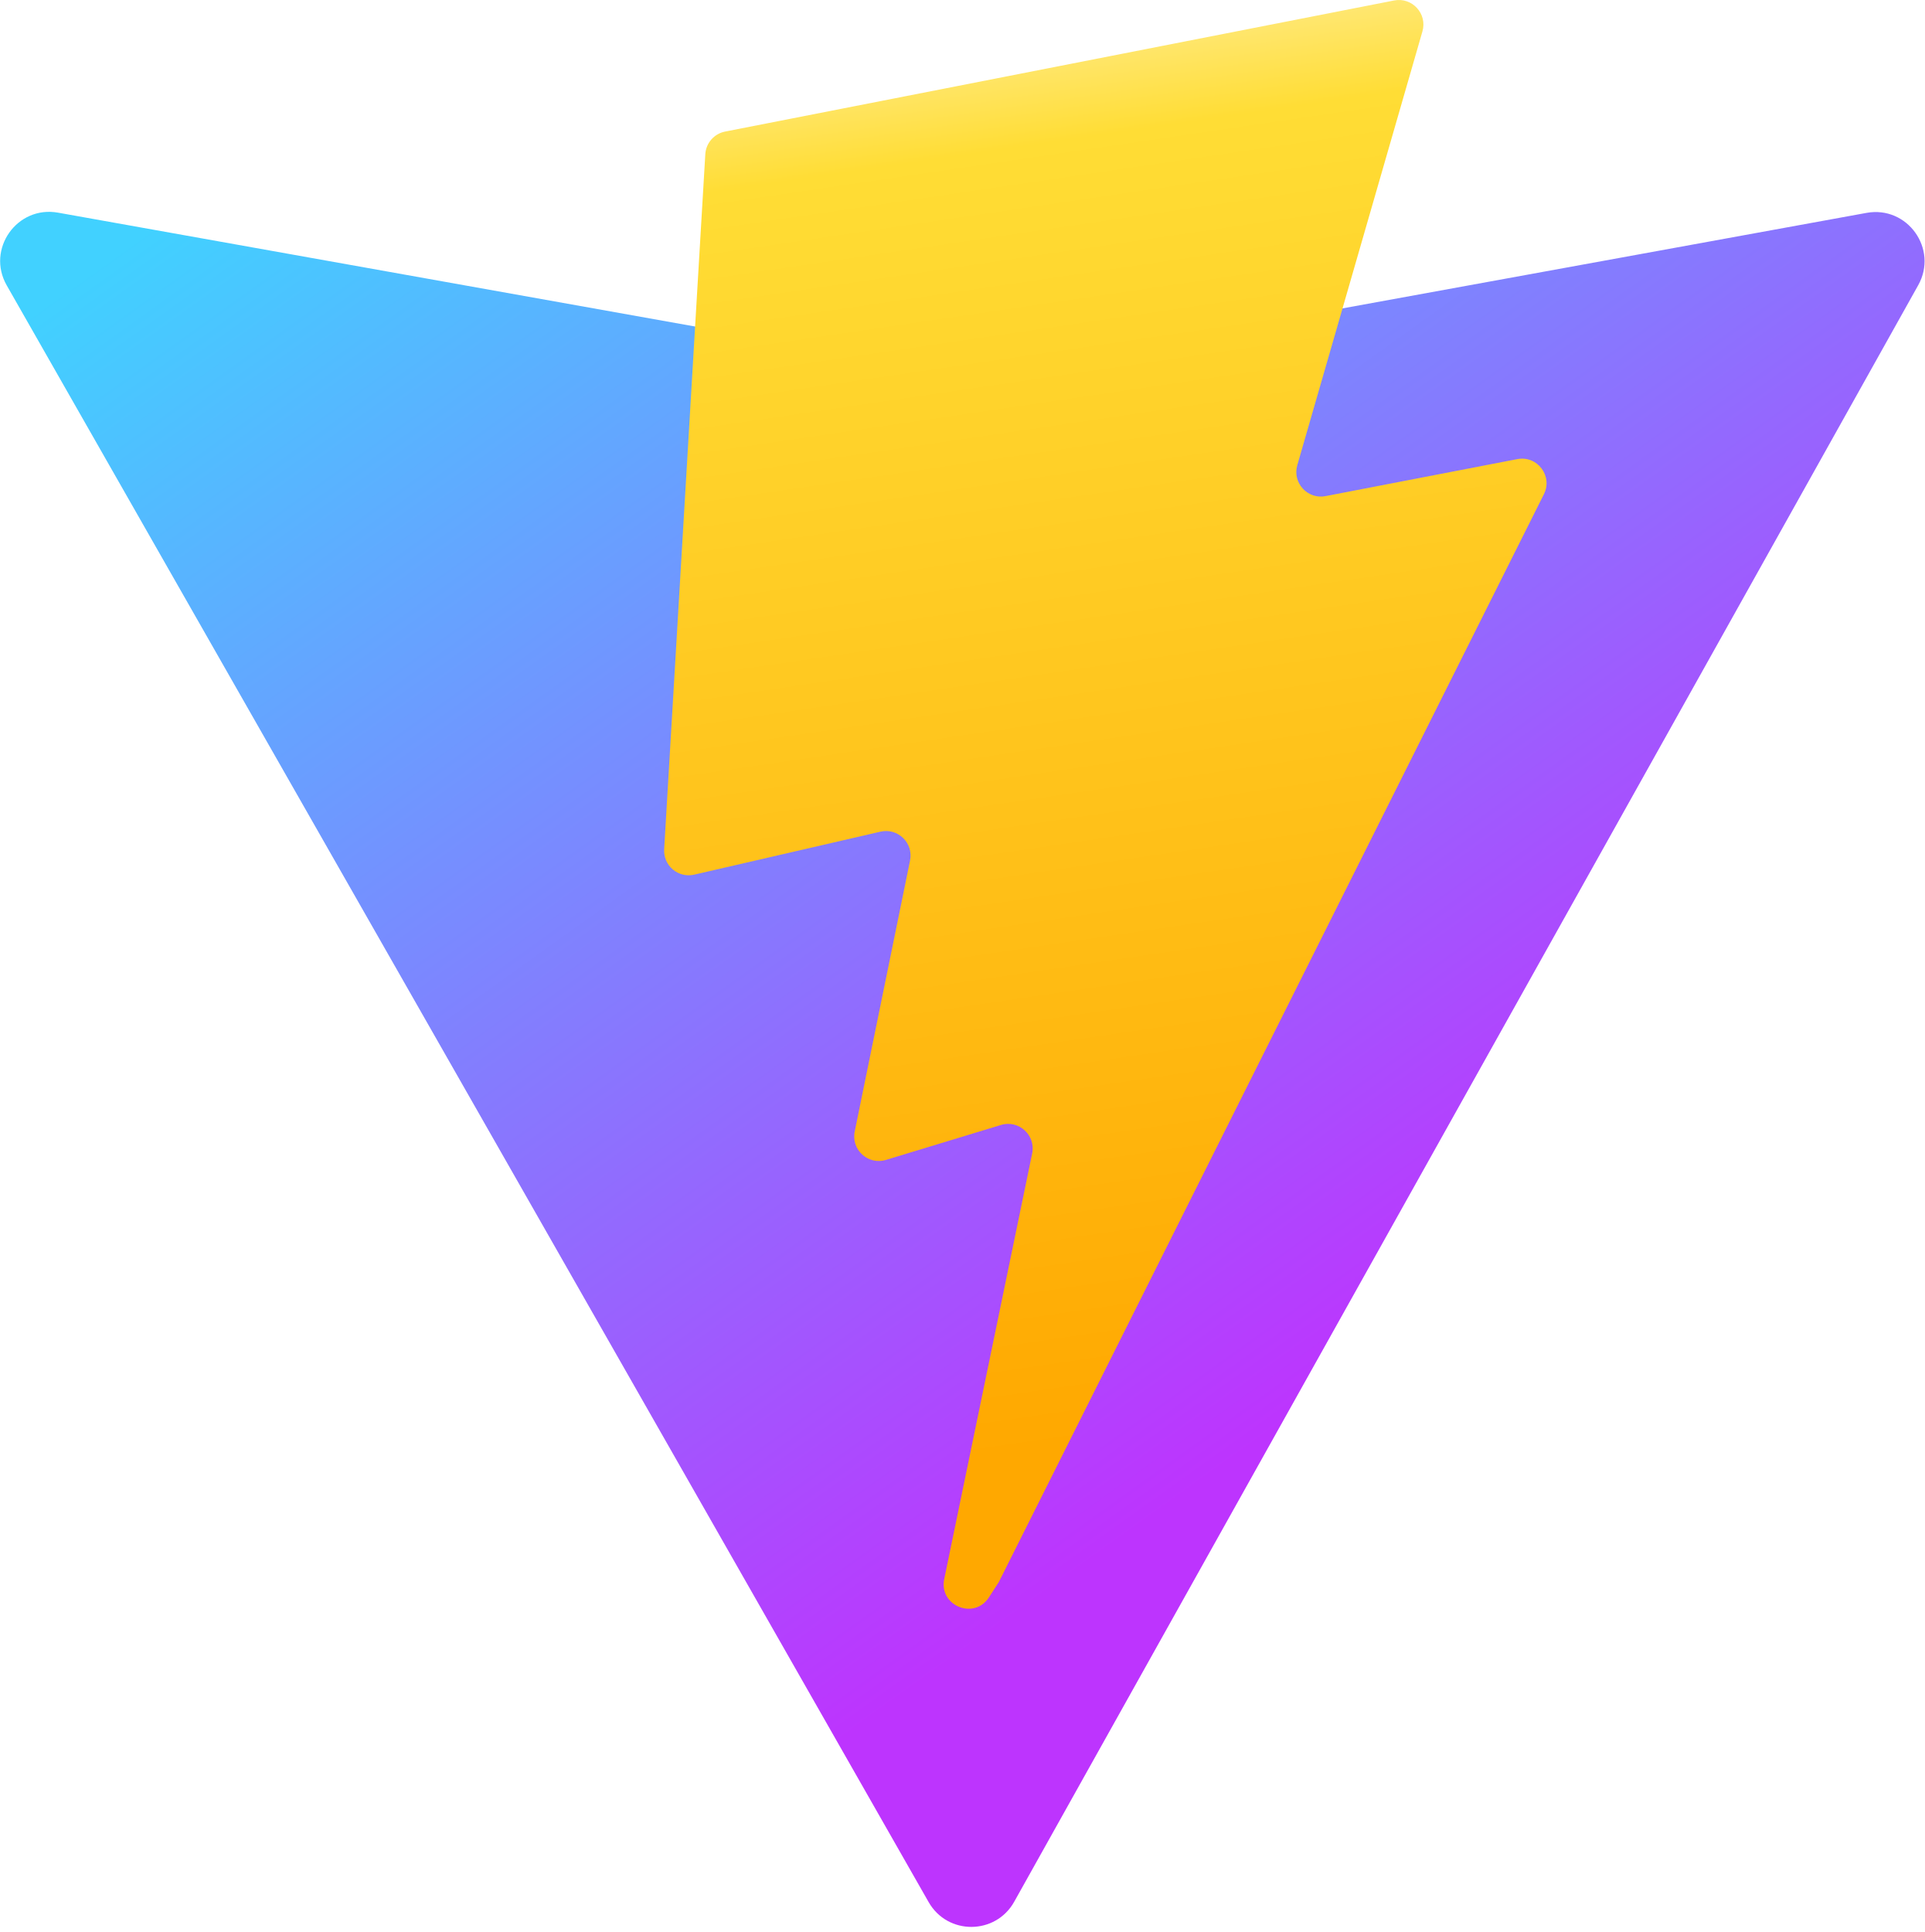
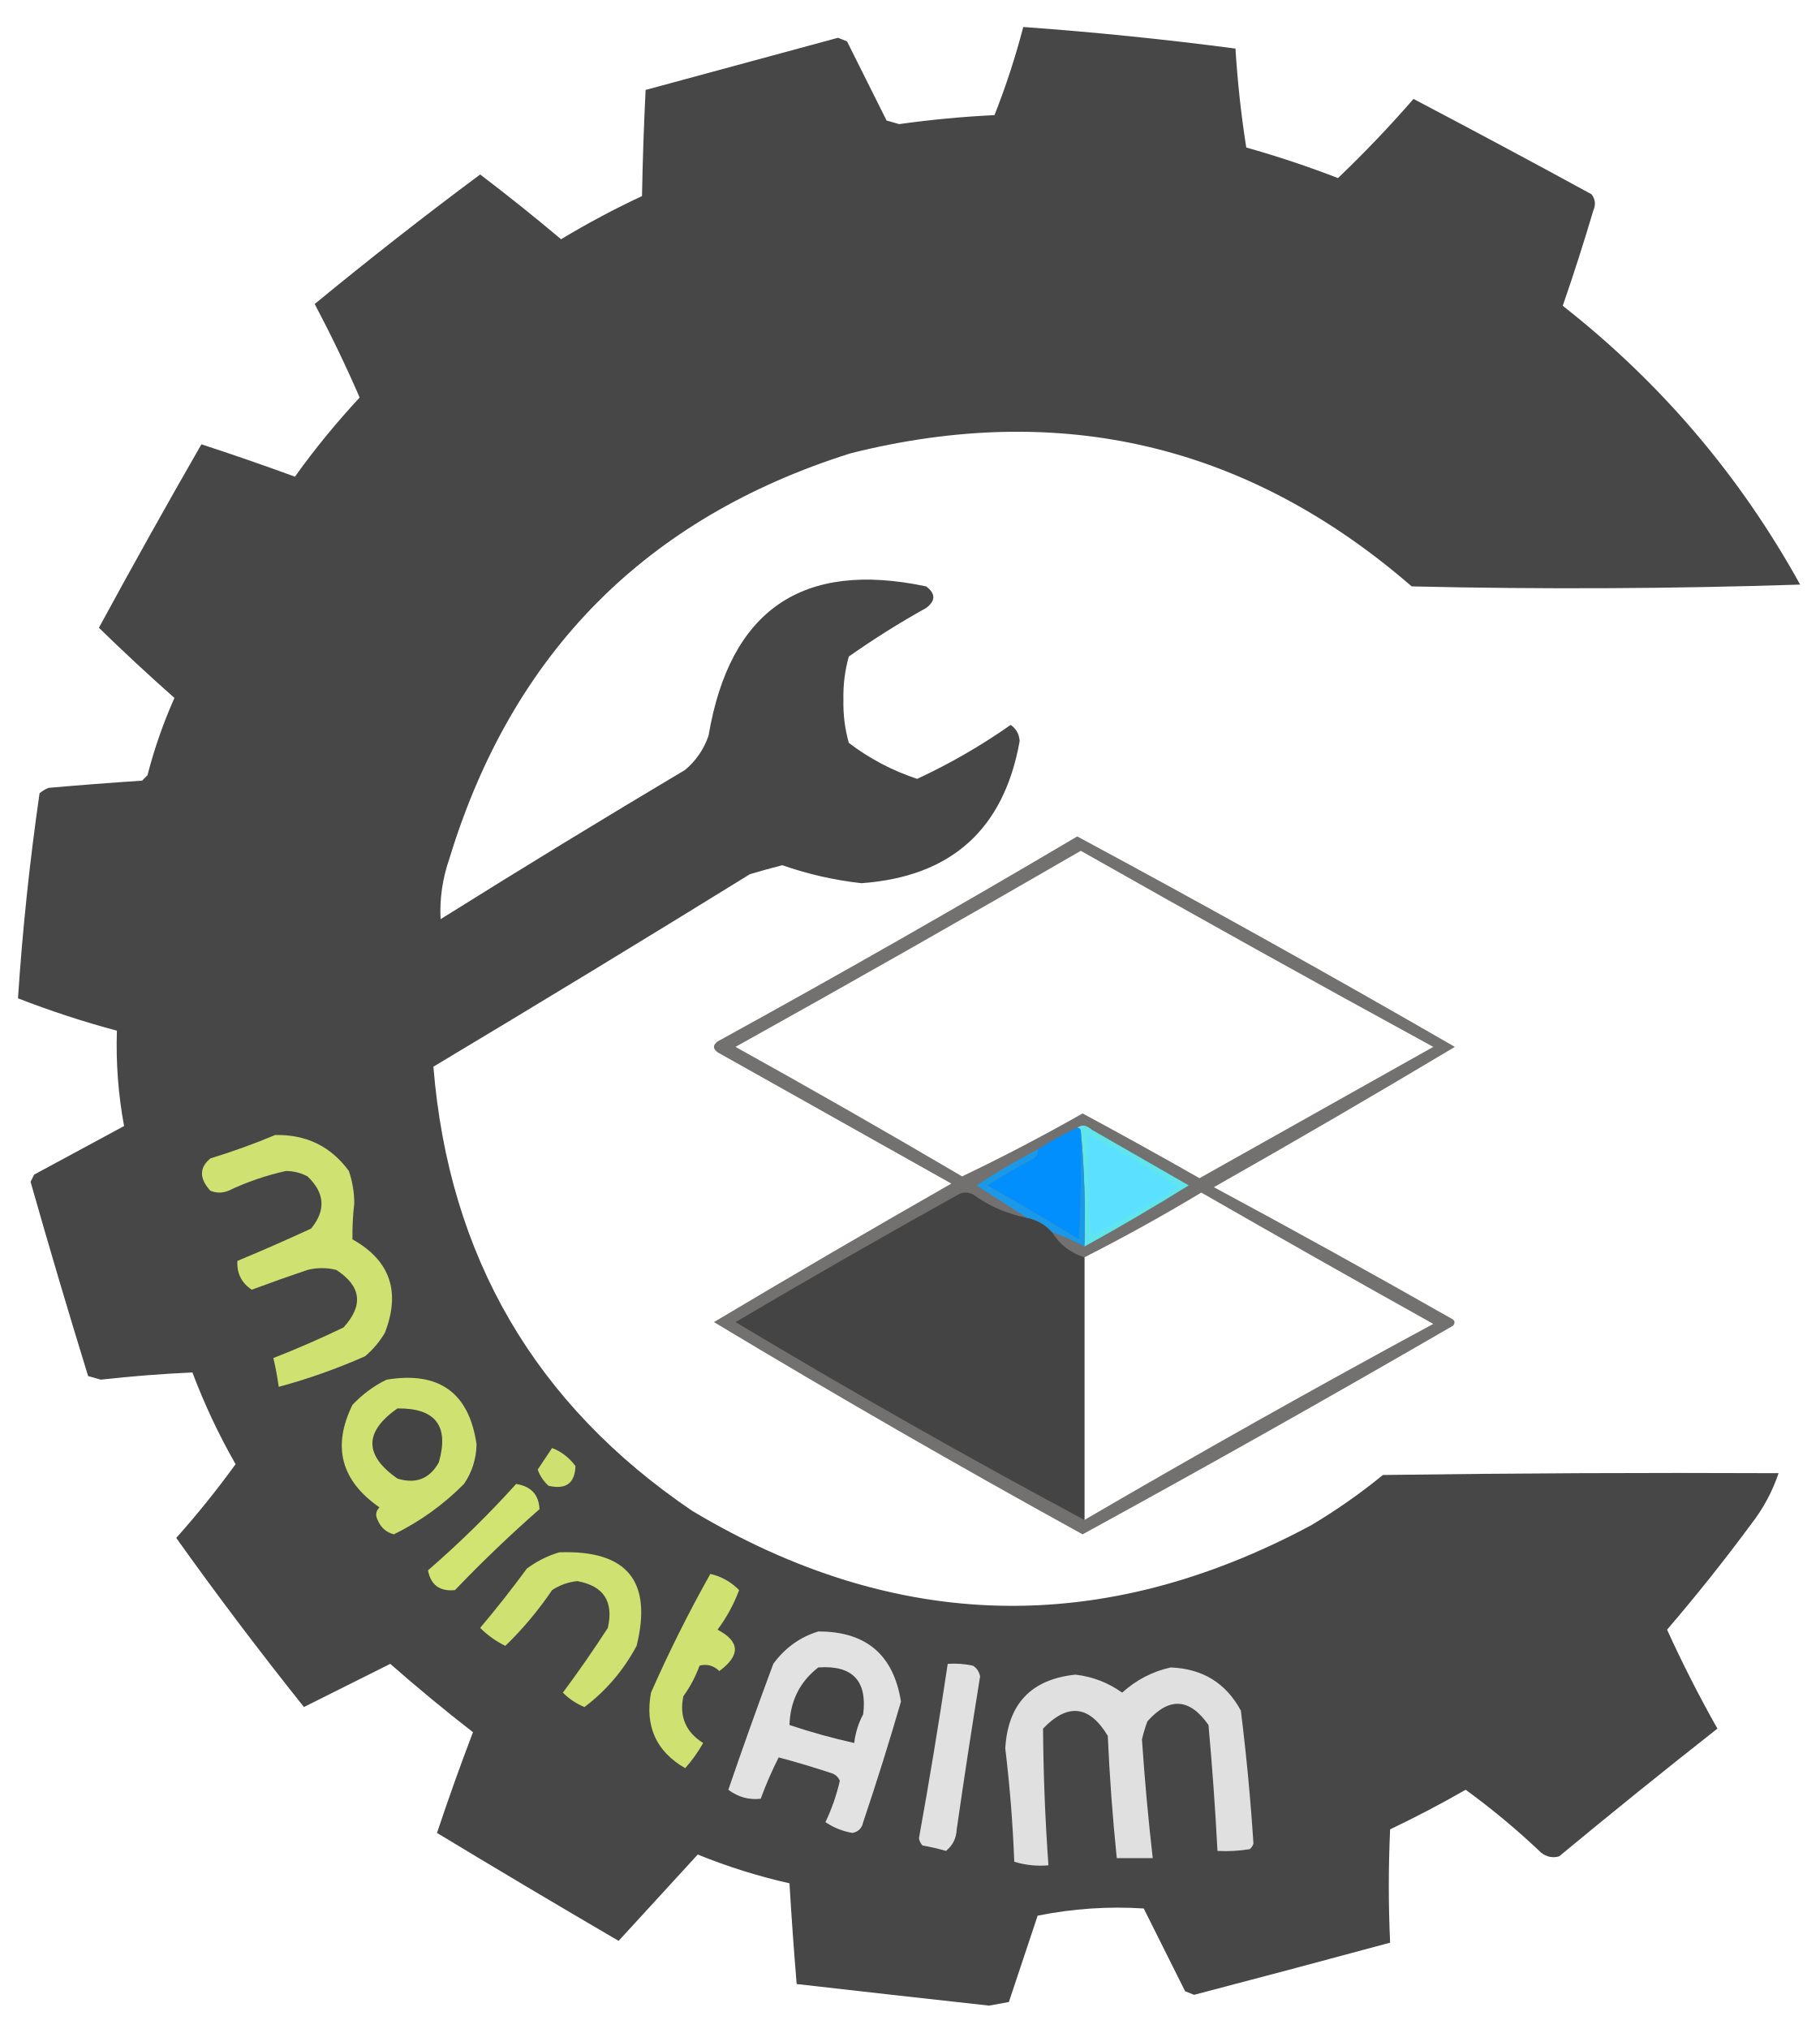
- <svg xmlns="http://www.w3.org/2000/svg" aria-hidden="true" role="img" class="iconify iconify--logos" width="31.88" height="32" preserveAspectRatio="xMidYMid meet" viewBox="0 0 256 257">
-   <defs>
-     <linearGradient id="IconifyId1813088fe1fbc01fb466" x1="-.828%" x2="57.636%" y1="7.652%" y2="78.411%">
-       <stop offset="0%" stop-color="#41D1FF" />
-       <stop offset="100%" stop-color="#BD34FE" />
-     </linearGradient>
-     <linearGradient id="IconifyId1813088fe1fbc01fb467" x1="43.376%" x2="50.316%" y1="2.242%" y2="89.03%">
-       <stop offset="0%" stop-color="#FFEA83" />
-       <stop offset="8.333%" stop-color="#FFDD35" />
-       <stop offset="100%" stop-color="#FFA800" />
-     </linearGradient>
-   </defs>
-   <path fill="url(#IconifyId1813088fe1fbc01fb466)" d="M255.153 37.938L134.897 252.976c-2.483 4.44-8.862 4.466-11.382.048L.875 37.958c-2.746-4.814 1.371-10.646 6.827-9.67l120.385 21.517a6.537 6.537 0 0 0 2.322-.004l117.867-21.483c5.438-.991 9.574 4.796 6.877 9.62Z" />
-   <path fill="url(#IconifyId1813088fe1fbc01fb467)" d="M185.432.063L96.44 17.501a3.268 3.268 0 0 0-2.634 3.014l-5.474 92.456a3.268 3.268 0 0 0 3.997 3.378l24.777-5.718c2.318-.535 4.413 1.507 3.936 3.838l-7.361 36.047c-.495 2.426 1.782 4.5 4.151 3.78l15.304-4.649c2.372-.72 4.652 1.36 4.15 3.788l-11.698 56.621c-.732 3.542 3.979 5.473 5.943 2.437l1.313-2.028l72.516-144.72c1.215-2.423-.88-5.186-3.54-4.672l-25.505 4.922c-2.396.462-4.435-1.77-3.759-4.114l16.646-57.705c.677-2.35-1.37-4.583-3.769-4.113Z" />
+ <svg xmlns="http://www.w3.org/2000/svg" version="1.1" width="506px" height="564px" style="shape-rendering:geometricPrecision; text-rendering:geometricPrecision; image-rendering:optimizeQuality; fill-rule:evenodd; clip-rule:evenodd">
+   <g>
+     <path style="opacity:0.982" fill="#444444" d="M 284.5,7.5 C 304.227,8.924 323.894,10.924 343.5,13.5C 344.075,22.758 345.075,31.924 346.5,41C 355.137,43.434 363.637,46.268 372,49.5C 379.365,42.47 386.365,35.136 393,27.5C 409.564,36.199 426.064,45.032 442.5,54C 443.554,55.388 443.72,56.888 443,58.5C 440.359,67.422 437.526,76.256 434.5,85C 461.775,106.41 483.775,132.243 500.5,162.5C 464.505,163.667 428.505,163.833 392.5,163C 347.079,123.647 295.079,111.313 236.5,126C 179.616,143.919 142.449,181.419 125,238.5C 123.034,244.129 122.201,249.795 122.5,255.5C 145,241.416 167.667,227.582 190.5,214C 193.531,211.441 195.698,208.274 197,204.5C 202.921,169.545 223.088,155.711 257.5,163C 260.167,165 260.167,167 257.5,169C 250.081,173.125 242.914,177.625 236,182.5C 234.903,186.384 234.403,190.384 234.5,194.5C 234.403,198.616 234.903,202.616 236,206.5C 241.761,210.881 248.095,214.214 255,216.5C 264.096,212.284 272.762,207.284 281,201.5C 282.526,202.545 283.359,204.045 283.5,206C 279.118,230.546 264.451,243.712 239.5,245.5C 231.981,244.661 224.648,242.994 217.5,240.5C 214.49,241.269 211.49,242.103 208.5,243C 179.298,261.032 149.965,278.865 120.5,296.5C 124.783,349.242 148.783,390.409 192.5,420C 249.033,453.781 306.367,455.114 364.5,424C 371.516,419.826 378.183,415.159 384.5,410C 421.165,409.5 457.832,409.333 494.5,409.5C 492.809,414.547 490.309,419.213 487,423.5C 479.522,433.625 471.689,443.458 463.5,453C 467.776,462.385 472.442,471.552 477.5,480.5C 462.689,492.144 448.022,503.977 433.5,516C 431.711,516.52 430.044,516.187 428.5,515C 421.869,508.69 414.869,502.857 407.5,497.5C 400.658,501.422 393.658,505.088 386.5,508.5C 386.015,519.102 386.015,529.602 386.5,540C 368.353,544.912 350.186,549.745 332,554.5C 331.167,554.167 330.333,553.833 329.5,553.5C 325.667,545.833 321.833,538.167 318,530.5C 308.167,529.86 298.334,530.526 288.5,532.5C 285.833,540.5 283.167,548.5 280.5,556.5C 278.667,556.833 276.833,557.167 275,557.5C 257.155,555.536 239.321,553.536 221.5,551.5C 220.723,542.176 220.056,532.842 219.5,523.5C 210.777,521.537 202.277,518.87 194,515.5C 186.667,523.5 179.333,531.5 172,539.5C 155.084,529.626 138.251,519.626 121.5,509.5C 124.633,500.102 127.966,490.768 131.5,481.5C 123.649,475.405 115.982,469.072 108.5,462.5C 100.5,466.5 92.5,470.5 84.5,474.5C 72.121,458.994 60.288,443.327 49,427.5C 54.865,420.923 60.365,414.09 65.5,407C 60.816,398.8 56.816,390.3 53.5,381.5C 44.981,381.886 36.481,382.553 28,383.5C 26.833,383.167 25.667,382.833 24.5,382.5C 18.966,364.565 13.633,346.565 8.5,328.5C 8.833,327.833 9.167,327.167 9.5,326.5C 17.833,322 26.167,317.5 34.5,313C 32.879,304.29 32.212,295.456 32.5,286.5C 23.186,284.007 14.019,281.007 5,277.5C 6.255,258.457 8.255,239.457 11,220.5C 11.75,219.874 12.584,219.374 13.5,219C 22.159,218.239 30.826,217.572 39.5,217C 40,216.5 40.5,216 41,215.5C 42.91,208.102 45.41,200.935 48.5,194C 41.324,187.656 34.324,181.156 27.5,174.5C 36.8,157.372 46.3,140.372 56,123.5C 64.704,126.344 73.371,129.344 82,132.5C 87.522,124.799 93.522,117.466 100,110.5C 96.235,101.824 92.068,93.157 87.5,84.5C 102.547,72.118 117.88,60.118 133.5,48.5C 141.144,54.31 148.644,60.31 156,66.5C 163.262,62.118 170.762,58.118 178.5,54.5C 178.68,44.619 179.014,34.785 179.5,25C 197.336,20.166 215.169,15.332 233,10.5C 233.833,10.833 234.667,11.167 235.5,11.5C 239.167,18.833 242.833,26.167 246.5,33.5C 247.667,33.833 248.833,34.167 250,34.5C 258.795,33.265 267.628,32.431 276.5,32C 279.667,23.998 282.334,15.832 284.5,7.5 Z" />
+   </g>
+   <g>
+     <path style="opacity:0.69" fill="#343130" d="M 299.5,232.5 C 334.796,251.481 369.796,270.981 404.5,291C 382.359,304.24 360.026,317.24 337.5,330C 359.661,341.913 381.661,354.08 403.5,366.5C 404.521,367.002 404.688,367.668 404,368.5C 369.913,388.25 335.579,407.584 301,426.5C 266.406,407.457 232.239,387.79 198.5,367.5C 220.37,354.467 242.37,341.634 264.5,329C 242.833,316.833 221.167,304.667 199.5,292.5C 198.167,291.5 198.167,290.5 199.5,289.5C 233.221,270.979 266.555,251.979 299.5,232.5 Z M 300.5,236.5 C 332.978,254.908 365.645,273.075 398.5,291C 376.833,303.167 355.167,315.333 333.5,327.5C 322.731,321.366 311.898,315.366 301,309.5C 289.907,315.794 278.74,321.627 267.5,327C 246.663,314.747 225.663,302.747 204.5,291C 236.725,273.059 268.725,254.892 300.5,236.5 Z M 301.5,422.5 C 301.5,398.167 301.5,373.833 301.5,349.5C 312.52,343.905 323.354,337.905 334,331.5C 355.419,343.793 376.919,355.96 398.5,368C 365.848,385.658 333.514,403.825 301.5,422.5 Z" />
+   </g>
+   <g>
+     <path style="opacity:1" fill="#cfe170" d="M 76.5,315.5 C 85.148,315.316 91.982,318.65 97,325.5C 97.993,328.408 98.493,331.408 98.5,334.5C 98.107,337.864 97.941,341.197 98,344.5C 108.464,350.369 111.464,359.035 107,370.5C 105.542,372.96 103.709,375.127 101.5,377C 93.702,380.448 85.702,383.281 77.5,385.5C 77.111,382.7 76.611,380.033 76,377.5C 82.66,374.887 89.16,372.053 95.5,369C 101.124,362.842 100.458,357.509 93.5,353C 90.833,352.333 88.167,352.333 85.5,353C 80.262,354.763 75.095,356.597 70,358.5C 67.145,356.606 65.812,353.939 66,350.5C 72.907,347.629 79.74,344.629 86.5,341.5C 90.658,336.419 90.325,331.586 85.5,327C 83.634,326.015 81.634,325.515 79.5,325.5C 73.987,326.714 68.654,328.548 63.5,331C 61.833,331.667 60.167,331.667 58.5,331C 55.38,327.59 55.38,324.59 58.5,322C 64.713,320.099 70.713,317.932 76.5,315.5 Z" />
+   </g>
+   <g>
+     <path style="opacity:1" fill="#018ffe" d="M 299.5,313.5 C 300.167,313.5 300.5,313.833 300.5,314.5C 300.666,324.506 300.5,334.506 300,344.5C 291.582,339.374 283.082,334.374 274.5,329.5C 278.704,326.8 283.037,324.3 287.5,322C 288.252,321.329 288.586,320.496 288.5,319.5C 292.007,317.246 295.673,315.246 299.5,313.5 Z" />
+   </g>
+   <g>
+     <path style="opacity:1" fill="#60e5ed" d="M 299.5,313.5 C 300.721,312.535 302.054,312.702 303.5,314C 312.5,319.167 321.5,324.333 330.5,329.5C 320.97,335.43 311.303,341.097 301.5,346.5C 301.828,335.654 301.494,324.987 300.5,314.5C 300.5,313.833 300.167,313.5 299.5,313.5 Z" />
+   </g>
+   <g>
+     <path style="opacity:1" fill="#5be0ff" d="M 302.5,315.5 C 311.133,319.817 319.467,324.65 327.5,330C 319.662,334.753 311.662,339.253 303.5,343.5C 302.502,334.19 302.168,324.857 302.5,315.5 Z" />
+   </g>
+   <g>
+     <path style="opacity:0.993" fill="#444444" d="M 285.5,338.5 C 288.331,339.079 290.664,340.412 292.5,342.5C 294.592,345.917 297.592,348.25 301.5,349.5C 301.5,373.833 301.5,398.167 301.5,422.5C 268.699,404.934 236.366,386.601 204.5,367.5C 225.004,355.414 245.67,343.58 266.5,332C 267.833,331.333 269.167,331.333 270.5,332C 275.035,335.268 280.035,337.435 285.5,338.5 Z" />
+   </g>
+   <g>
+     <path style="opacity:1" fill="#1a99e9" d="M 300.5,314.5 C 301.494,324.987 301.828,335.654 301.5,346.5C 298.648,344.909 295.648,343.576 292.5,342.5C 290.664,340.412 288.331,339.079 285.5,338.5C 280.898,335.524 276.231,332.524 271.5,329.5C 277.03,325.903 282.696,322.57 288.5,319.5C 288.586,320.496 288.252,321.329 287.5,322C 283.037,324.3 278.704,326.8 274.5,329.5C 283.082,334.374 291.582,339.374 300,344.5C 300.5,334.506 300.666,324.506 300.5,314.5 Z" />
+   </g>
+   <g>
+     <path style="opacity:1" fill="#cfe170" d="M 107.5,383.5 C 122.091,381.117 130.424,387.117 132.5,401.5C 132.407,405.55 131.24,409.217 129,412.5C 123.253,418.283 116.753,422.95 109.5,426.5C 107.372,425.946 105.872,424.613 105,422.5C 104.316,421.216 104.483,420.049 105.5,419C 94.802,411.584 92.302,402.084 98,390.5C 100.825,387.524 103.992,385.191 107.5,383.5 Z" />
+   </g>
+   <g>
+     <path style="opacity:1" fill="#444444" d="M 110.5,391.5 C 121.098,391.373 124.931,396.373 122,406.5C 119.459,411.069 115.625,412.569 110.5,411C 101.221,404.503 101.221,398.003 110.5,391.5 Z" />
+   </g>
+   <g>
+     <path style="opacity:1" fill="#cee070" d="M 153.5,402.5 C 156.044,403.468 158.211,405.135 160,407.5C 159.853,412.296 157.353,414.13 152.5,413C 151.128,411.758 150.128,410.258 149.5,408.5C 150.859,406.482 152.193,404.482 153.5,402.5 Z" />
+   </g>
+   <g>
+     <path style="opacity:1" fill="#d1e471" d="M 143.5,412.5 C 147.649,413.144 149.815,415.477 150,419.5C 141.864,426.635 134.03,434.135 126.5,442C 122.262,442.419 119.762,440.585 119,436.5C 127.671,428.995 135.838,420.995 143.5,412.5 Z" />
+   </g>
+   <g>
+     <path style="opacity:1" fill="#cfe171" d="M 155.5,431.5 C 174.295,430.81 181.462,439.477 177,457.5C 173.329,464.324 168.496,469.991 162.5,474.5C 160.253,473.594 158.253,472.261 156.5,470.5C 160.862,464.638 165.028,458.638 169,452.5C 170.667,445.158 167.834,440.825 160.5,439.5C 157.972,439.763 155.639,440.596 153.5,442C 149.672,447.656 145.338,452.822 140.5,457.5C 137.89,456.223 135.556,454.557 133.5,452.5C 138.024,447.144 142.357,441.644 146.5,436C 149.324,433.921 152.324,432.421 155.5,431.5 Z" />
+   </g>
+   <g>
+     <path style="opacity:1" fill="#cfe171" d="M 197.5,437.5 C 200.582,438.209 203.249,439.709 205.5,442C 204.015,445.971 202.015,449.638 199.5,453C 205.759,456.285 205.925,460.118 200,464.5C 198.401,462.964 196.567,462.464 194.5,463C 193.397,466.039 191.897,468.873 190,471.5C 188.822,477.137 190.655,481.47 195.5,484.5C 194.066,487.047 192.4,489.381 190.5,491.5C 182.436,486.838 179.269,479.838 181,470.5C 185.965,459.236 191.465,448.236 197.5,437.5 Z" />
+   </g>
+   <g>
+     <path style="opacity:1" fill="#e2e2e2" d="M 227.5,453.5 C 240.767,453.459 248.434,459.959 250.5,473C 247.23,484.248 243.73,495.415 240,506.5C 239.653,508.18 238.653,509.18 237,509.5C 234.251,509.026 231.751,508.026 229.5,506.5C 231.258,502.816 232.592,498.983 233.5,495C 233.095,494.055 232.428,493.388 231.5,493C 226.552,491.346 221.552,489.846 216.5,488.5C 214.609,492.227 212.942,496.061 211.5,500C 208.224,500.373 205.224,499.54 202.5,497.5C 206.514,485.778 210.68,474.111 215,462.5C 218.253,458.059 222.419,455.059 227.5,453.5 Z" />
+   </g>
+   <g>
+     <path style="opacity:1" fill="#e1e1e1" d="M 263.5,462.5 C 265.857,462.337 268.19,462.503 270.5,463C 271.578,463.674 272.245,464.674 272.5,466C 270.211,480.147 268.044,494.314 266,508.5C 265.885,511.008 264.885,513.008 263,514.5C 260.865,513.873 258.698,513.373 256.5,513C 255.978,512.439 255.645,511.772 255.5,511C 258.408,494.868 261.075,478.701 263.5,462.5 Z" />
+   </g>
+   <g>
+     <path style="opacity:1" fill="#444444" d="M 227.5,463.5 C 236.987,462.819 241.154,467.153 240,476.5C 238.659,479.022 237.826,481.689 237.5,484.5C 231.418,483.146 225.418,481.479 219.5,479.5C 219.713,472.816 222.38,467.483 227.5,463.5 Z" />
+   </g>
+   <g>
+     <path style="opacity:1" fill="#e0e0e0" d="M 325.5,463.5 C 334.359,463.838 340.859,467.838 345,475.5C 346.536,487.827 347.702,500.16 348.5,512.5C 348.291,513.086 347.957,513.586 347.5,514C 344.518,514.498 341.518,514.665 338.5,514.5C 337.888,502.822 337.055,491.156 336,479.5C 330.753,471.988 325.086,471.655 319,478.5C 318.399,480.137 317.899,481.803 317.5,483.5C 318.242,494.529 319.242,505.529 320.5,516.5C 317.167,516.5 313.833,516.5 310.5,516.5C 309.337,505.198 308.504,493.864 308,482.5C 302.861,474.005 296.861,473.338 290,480.5C 290.092,493.172 290.592,505.838 291.5,518.5C 288.223,518.784 285.057,518.451 282,517.5C 281.596,506.965 280.763,496.465 279.5,486C 280.22,473.615 286.72,466.781 299,465.5C 303.751,466.04 308.084,467.707 312,470.5C 315.944,466.946 320.444,464.612 325.5,463.5 Z" />
+   </g>
</svg>
